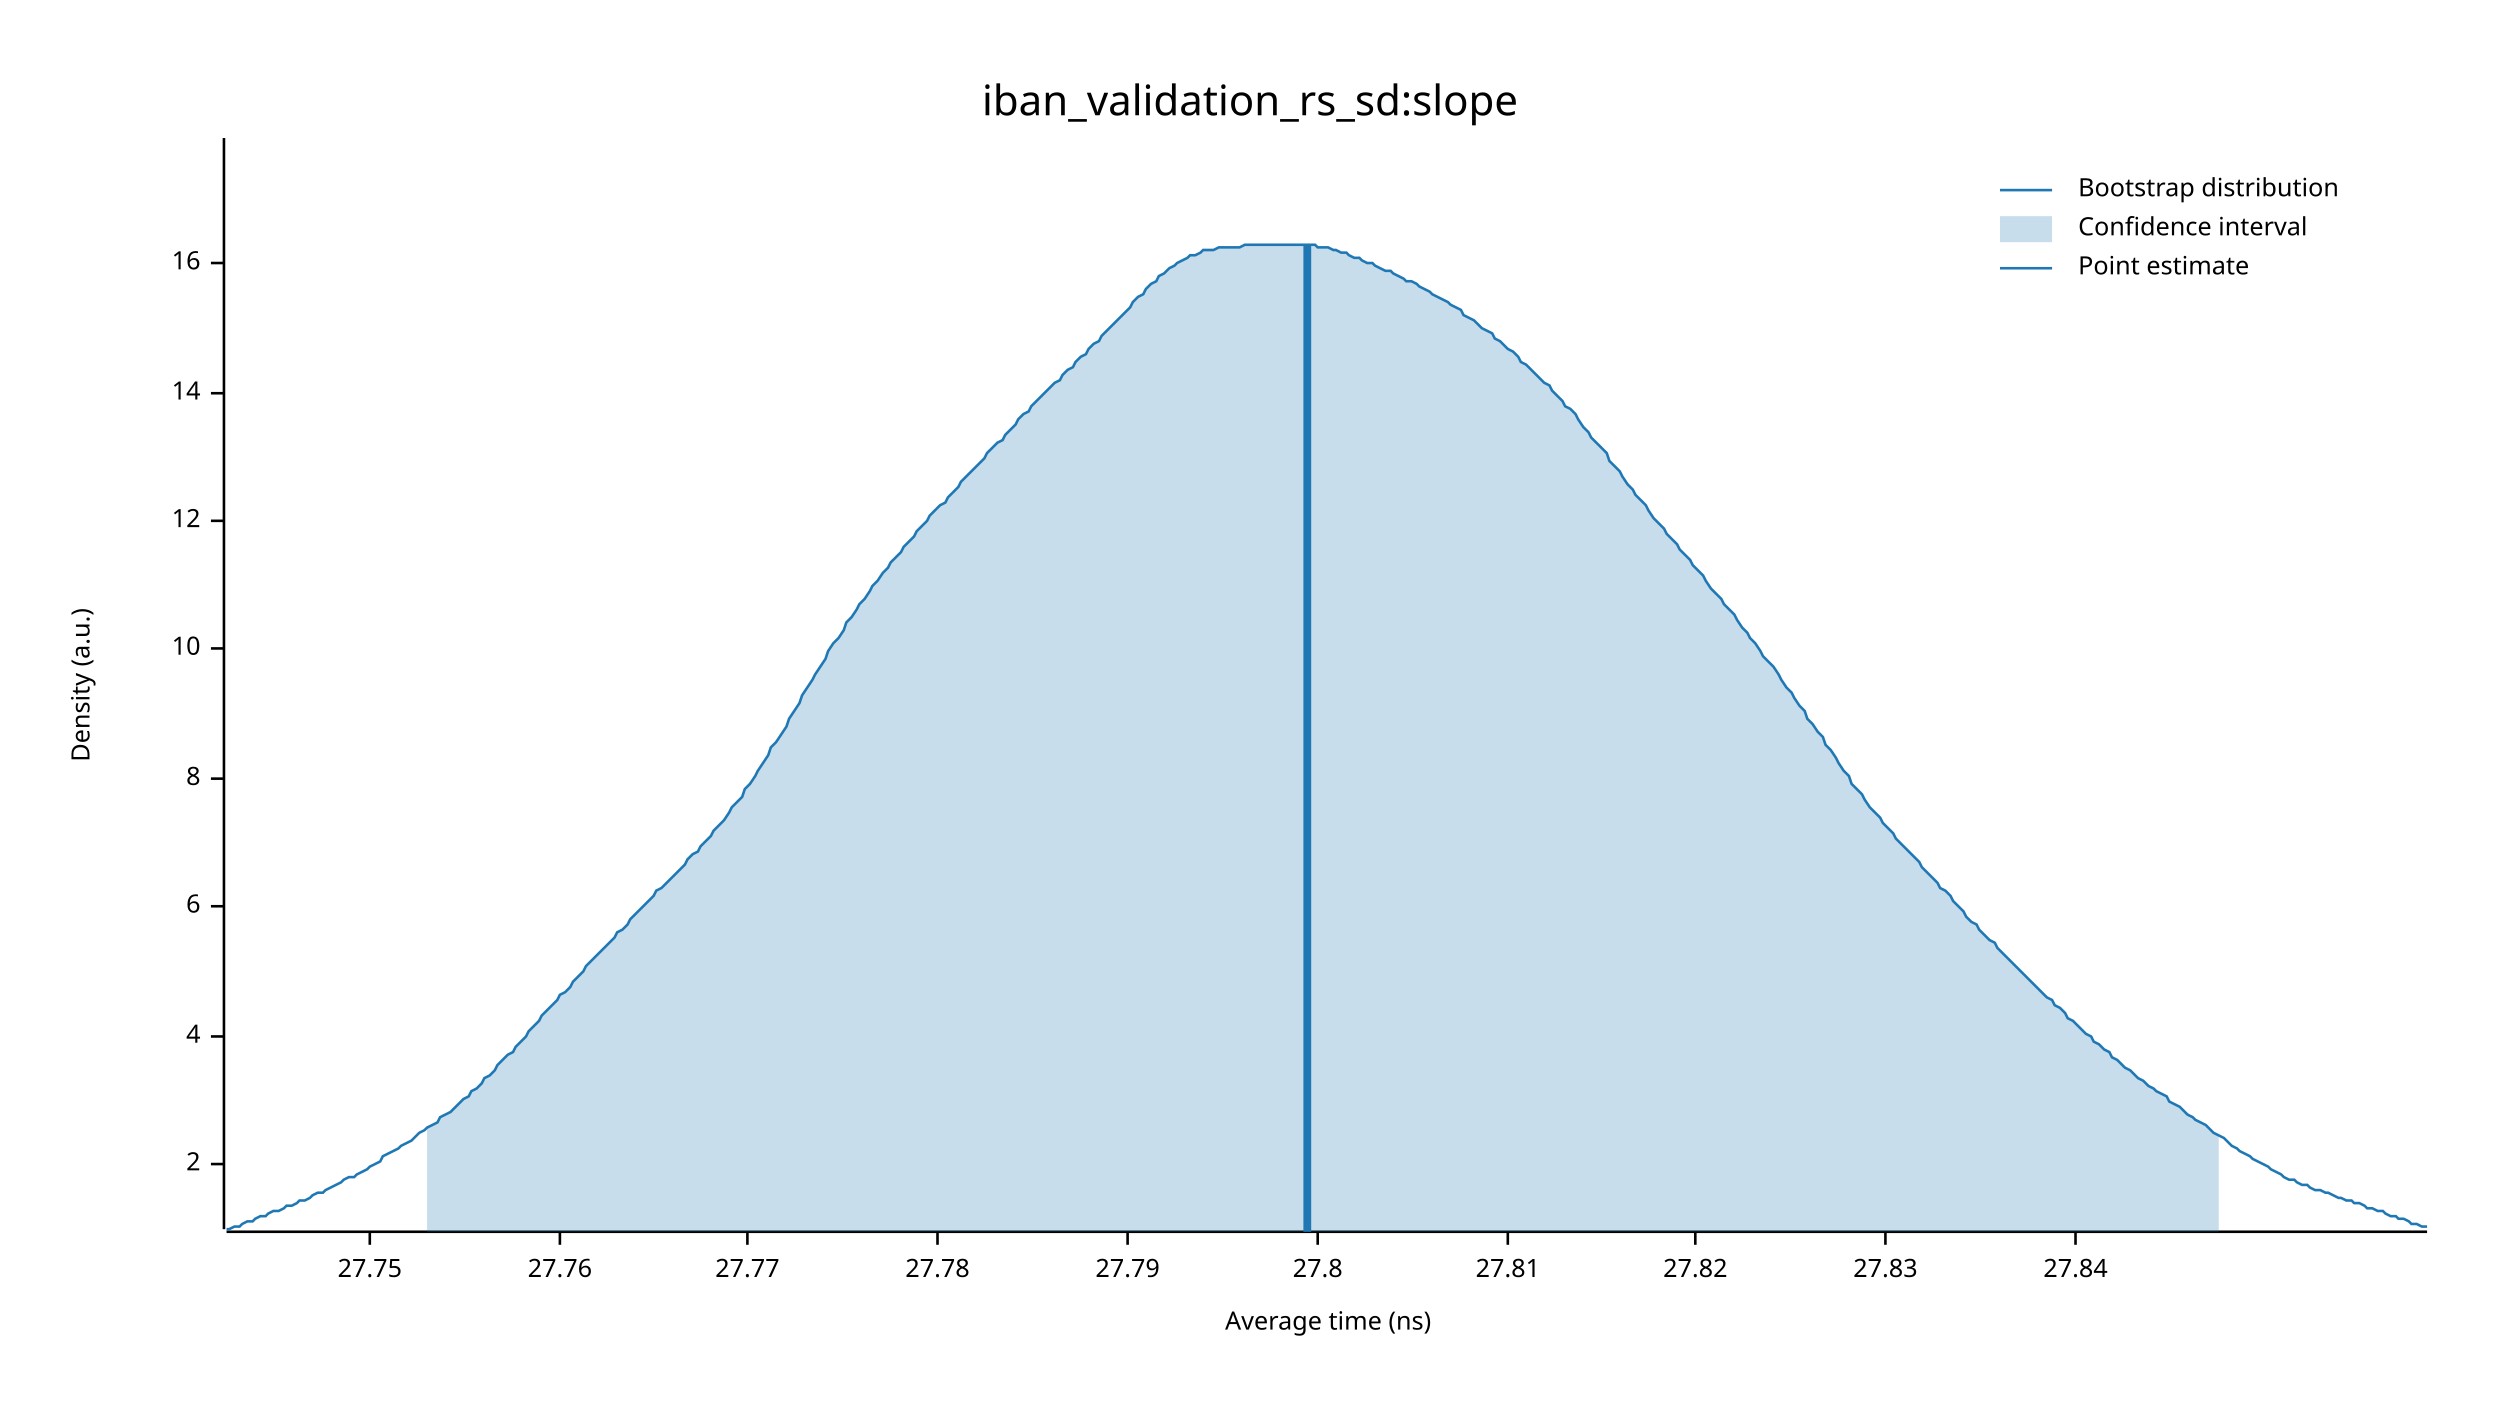
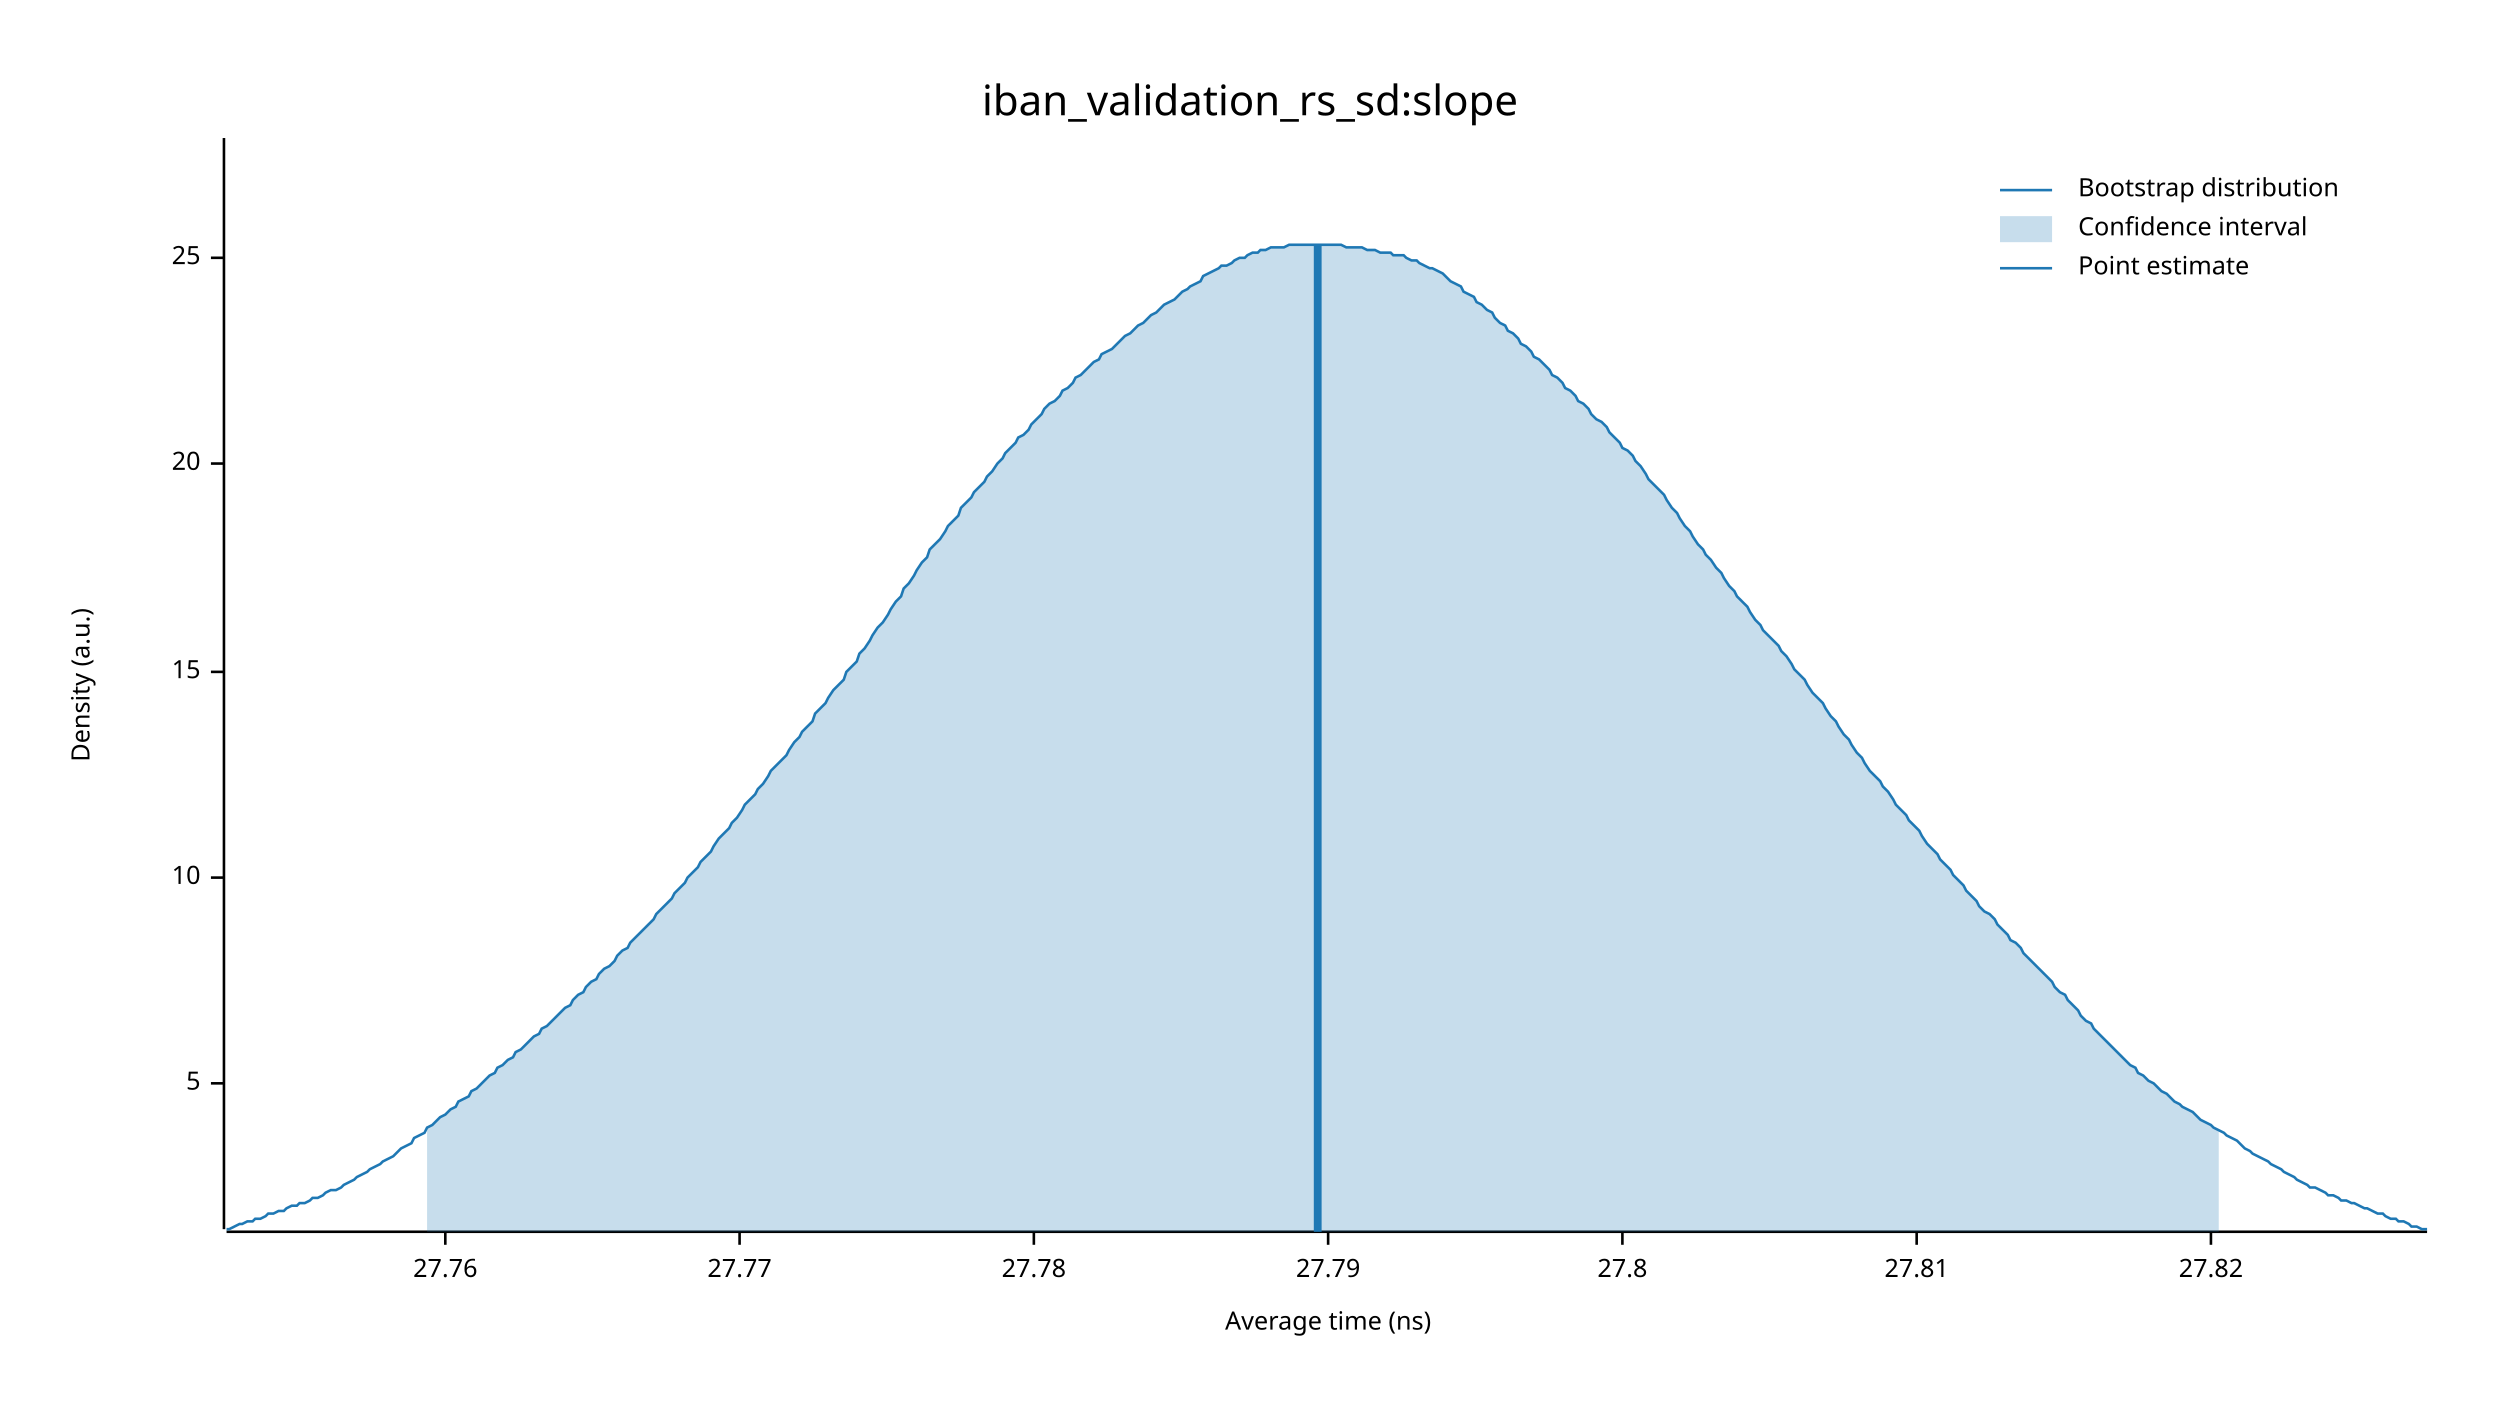
<svg xmlns="http://www.w3.org/2000/svg" width="960" height="540" viewBox="0 0 960 540">
  <text x="480" y="32" dy="0.76em" text-anchor="middle" font-family="sans-serif" font-size="16.129" opacity="1" fill="#000000">
iban_validation_rs_sd:slope
</text>
  <text x="27" y="263" dy="0.76em" text-anchor="middle" font-family="sans-serif" font-size="9.677" opacity="1" fill="#000000" transform="rotate(270, 27, 263)">
Density (a.u.)
</text>
  <text x="510" y="513" dy="-0.5ex" text-anchor="middle" font-family="sans-serif" font-size="9.677" opacity="1" fill="#000000">
Average time (ns)
</text>
  <polyline fill="none" opacity="1" stroke="#000000" stroke-width="1" points="86,53 86,472 " />
-   <text x="77" y="447" dy="0.5ex" text-anchor="end" font-family="sans-serif" font-size="9.677" opacity="1" fill="#000000">
- 2
+   <text x="77" y="416" dy="0.5ex" text-anchor="end" font-family="sans-serif" font-size="9.677" opacity="1" fill="#000000">
+ 5
</text>
-   <polyline fill="none" opacity="1" stroke="#000000" stroke-width="1" points="81,447 86,447 " />
-   <text x="77" y="398" dy="0.5ex" text-anchor="end" font-family="sans-serif" font-size="9.677" opacity="1" fill="#000000">
- 4
- </text>
-   <polyline fill="none" opacity="1" stroke="#000000" stroke-width="1" points="81,398 86,398 " />
-   <text x="77" y="348" dy="0.5ex" text-anchor="end" font-family="sans-serif" font-size="9.677" opacity="1" fill="#000000">
- 6
- </text>
-   <polyline fill="none" opacity="1" stroke="#000000" stroke-width="1" points="81,348 86,348 " />
-   <text x="77" y="299" dy="0.5ex" text-anchor="end" font-family="sans-serif" font-size="9.677" opacity="1" fill="#000000">
- 8
- </text>
-   <polyline fill="none" opacity="1" stroke="#000000" stroke-width="1" points="81,299 86,299 " />
-   <text x="77" y="249" dy="0.5ex" text-anchor="end" font-family="sans-serif" font-size="9.677" opacity="1" fill="#000000">
+   <polyline fill="none" opacity="1" stroke="#000000" stroke-width="1" points="81,416 86,416 " />
+   <text x="77" y="337" dy="0.5ex" text-anchor="end" font-family="sans-serif" font-size="9.677" opacity="1" fill="#000000">
10
</text>
-   <polyline fill="none" opacity="1" stroke="#000000" stroke-width="1" points="81,249 86,249 " />
-   <text x="77" y="200" dy="0.5ex" text-anchor="end" font-family="sans-serif" font-size="9.677" opacity="1" fill="#000000">
- 12
+   <polyline fill="none" opacity="1" stroke="#000000" stroke-width="1" points="81,337 86,337 " />
+   <text x="77" y="258" dy="0.5ex" text-anchor="end" font-family="sans-serif" font-size="9.677" opacity="1" fill="#000000">
+ 15
</text>
-   <polyline fill="none" opacity="1" stroke="#000000" stroke-width="1" points="81,200 86,200 " />
-   <text x="77" y="151" dy="0.5ex" text-anchor="end" font-family="sans-serif" font-size="9.677" opacity="1" fill="#000000">
- 14
+   <polyline fill="none" opacity="1" stroke="#000000" stroke-width="1" points="81,258 86,258 " />
+   <text x="77" y="178" dy="0.5ex" text-anchor="end" font-family="sans-serif" font-size="9.677" opacity="1" fill="#000000">
+ 20
</text>
-   <polyline fill="none" opacity="1" stroke="#000000" stroke-width="1" points="81,151 86,151 " />
-   <text x="77" y="101" dy="0.5ex" text-anchor="end" font-family="sans-serif" font-size="9.677" opacity="1" fill="#000000">
- 16
+   <polyline fill="none" opacity="1" stroke="#000000" stroke-width="1" points="81,178 86,178 " />
+   <text x="77" y="99" dy="0.5ex" text-anchor="end" font-family="sans-serif" font-size="9.677" opacity="1" fill="#000000">
+ 25
</text>
-   <polyline fill="none" opacity="1" stroke="#000000" stroke-width="1" points="81,101 86,101 " />
+   <polyline fill="none" opacity="1" stroke="#000000" stroke-width="1" points="81,99 86,99 " />
  <polyline fill="none" opacity="1" stroke="#000000" stroke-width="1" points="87,473 932,473 " />
-   <text x="142" y="483" dy="0.76em" text-anchor="middle" font-family="sans-serif" font-size="9.677" opacity="1" fill="#000000">
- 27.75
- </text>
-   <polyline fill="none" opacity="1" stroke="#000000" stroke-width="1" points="142,473 142,478 " />
-   <text x="215" y="483" dy="0.76em" text-anchor="middle" font-family="sans-serif" font-size="9.677" opacity="1" fill="#000000">
+   <text x="171" y="483" dy="0.76em" text-anchor="middle" font-family="sans-serif" font-size="9.677" opacity="1" fill="#000000">
27.76
</text>
-   <polyline fill="none" opacity="1" stroke="#000000" stroke-width="1" points="215,473 215,478 " />
-   <text x="287" y="483" dy="0.76em" text-anchor="middle" font-family="sans-serif" font-size="9.677" opacity="1" fill="#000000">
+   <polyline fill="none" opacity="1" stroke="#000000" stroke-width="1" points="171,473 171,478 " />
+   <text x="284" y="483" dy="0.76em" text-anchor="middle" font-family="sans-serif" font-size="9.677" opacity="1" fill="#000000">
27.77
</text>
-   <polyline fill="none" opacity="1" stroke="#000000" stroke-width="1" points="287,473 287,478 " />
-   <text x="360" y="483" dy="0.76em" text-anchor="middle" font-family="sans-serif" font-size="9.677" opacity="1" fill="#000000">
+   <polyline fill="none" opacity="1" stroke="#000000" stroke-width="1" points="284,473 284,478 " />
+   <text x="397" y="483" dy="0.76em" text-anchor="middle" font-family="sans-serif" font-size="9.677" opacity="1" fill="#000000">
27.78
</text>
-   <polyline fill="none" opacity="1" stroke="#000000" stroke-width="1" points="360,473 360,478 " />
-   <text x="433" y="483" dy="0.76em" text-anchor="middle" font-family="sans-serif" font-size="9.677" opacity="1" fill="#000000">
+   <polyline fill="none" opacity="1" stroke="#000000" stroke-width="1" points="397,473 397,478 " />
+   <text x="510" y="483" dy="0.76em" text-anchor="middle" font-family="sans-serif" font-size="9.677" opacity="1" fill="#000000">
27.79
</text>
-   <polyline fill="none" opacity="1" stroke="#000000" stroke-width="1" points="433,473 433,478 " />
-   <text x="506" y="483" dy="0.76em" text-anchor="middle" font-family="sans-serif" font-size="9.677" opacity="1" fill="#000000">
+   <polyline fill="none" opacity="1" stroke="#000000" stroke-width="1" points="510,473 510,478 " />
+   <text x="623" y="483" dy="0.76em" text-anchor="middle" font-family="sans-serif" font-size="9.677" opacity="1" fill="#000000">
27.8
</text>
-   <polyline fill="none" opacity="1" stroke="#000000" stroke-width="1" points="506,473 506,478 " />
-   <text x="579" y="483" dy="0.76em" text-anchor="middle" font-family="sans-serif" font-size="9.677" opacity="1" fill="#000000">
+   <polyline fill="none" opacity="1" stroke="#000000" stroke-width="1" points="623,473 623,478 " />
+   <text x="736" y="483" dy="0.76em" text-anchor="middle" font-family="sans-serif" font-size="9.677" opacity="1" fill="#000000">
27.81
</text>
-   <polyline fill="none" opacity="1" stroke="#000000" stroke-width="1" points="579,473 579,478 " />
-   <text x="651" y="483" dy="0.76em" text-anchor="middle" font-family="sans-serif" font-size="9.677" opacity="1" fill="#000000">
+   <polyline fill="none" opacity="1" stroke="#000000" stroke-width="1" points="736,473 736,478 " />
+   <text x="849" y="483" dy="0.76em" text-anchor="middle" font-family="sans-serif" font-size="9.677" opacity="1" fill="#000000">
27.82
</text>
-   <polyline fill="none" opacity="1" stroke="#000000" stroke-width="1" points="651,473 651,478 " />
-   <text x="724" y="483" dy="0.76em" text-anchor="middle" font-family="sans-serif" font-size="9.677" opacity="1" fill="#000000">
- 27.83
- </text>
-   <polyline fill="none" opacity="1" stroke="#000000" stroke-width="1" points="724,473 724,478 " />
-   <text x="797" y="483" dy="0.76em" text-anchor="middle" font-family="sans-serif" font-size="9.677" opacity="1" fill="#000000">
- 27.84
- </text>
-   <polyline fill="none" opacity="1" stroke="#000000" stroke-width="1" points="797,473 797,478 " />
-   <polyline fill="none" opacity="1" stroke="#1F78B4" stroke-width="1" points="87,472 88,472 90,471 92,471 93,470 95,469 97,469 98,468 100,467 102,467 103,466 105,465 107,465 109,464 110,463 112,463 114,462 115,461 117,461 119,460 120,459 122,458 124,458 125,457 127,456 129,455 131,454 132,453 134,452 136,452 137,451 139,450 141,449 142,448 144,447 146,446 147,444 149,443 151,442 153,441 154,440 156,439 158,438 159,437 161,435 163,434 164,433 166,432 168,431 169,429 171,428 173,427 175,425 176,424 178,422 180,421 181,419 183,418 185,416 186,414 188,413 190,411 191,409 193,407 195,405 197,404 198,402 200,400 202,398 203,396 205,394 207,392 208,390 210,388 212,386 214,384 215,382 217,381 219,379 220,377 222,375 224,373 225,371 227,369 229,367 230,366 232,364 234,362 236,360 237,358 239,357 241,355 242,353 244,351 246,349 247,348 249,346 251,344 252,342 254,341 256,339 258,337 259,336 261,334 263,332 264,330 266,328 268,327 269,325 271,323 273,321 274,319 276,317 278,315 280,312 281,310 283,308 285,306 286,303 288,301 290,298 291,296 293,293 295,290 296,287 298,285 300,282 302,279 303,276 305,273 307,270 308,267 310,264 312,261 313,259 315,256 317,253 318,250 320,247 322,245 324,242 325,239 327,237 329,234 330,232 332,230 334,227 335,225 337,223 339,220 341,218 342,216 344,214 346,212 347,210 349,208 351,206 352,204 354,202 356,200 357,198 359,196 361,194 363,193 364,191 366,189 368,187 369,185 371,183 373,181 374,180 376,178 378,176 379,174 381,172 383,170 385,169 386,167 388,165 390,163 391,161 393,159 395,158 396,156 398,154 400,152 401,151 403,149 405,147 407,146 408,144 410,142 412,141 413,139 415,137 417,136 418,134 420,132 422,131 423,129 425,127 427,125 429,123 430,122 432,120 434,118 435,116 437,114 439,113 440,111 442,109 444,108 445,106 447,105 449,103 451,102 452,101 454,100 456,99 457,98 459,98 461,97 462,96 464,96 466,96 468,95 469,95 471,95 473,95 474,95 476,95 478,94 479,94 481,94 483,94 484,94 486,94 488,94 490,94 491,94 493,94 495,94 496,94 498,94 500,94 501,94 503,94 505,94 506,95 508,95 510,95 512,96 513,96 515,97 517,97 518,98 520,99 522,99 523,100 525,101 527,101 528,102 530,103 532,104 534,104 535,105 537,106 539,107 540,108 542,108 544,109 545,110 547,111 549,112 550,113 552,114 554,115 556,116 557,117 559,118 561,119 562,121 564,122 566,123 567,124 569,126 571,127 573,128 574,130 576,131 578,133 579,134 581,135 583,137 584,139 586,140 588,142 589,143 591,145 593,147 595,148 596,150 598,152 600,154 601,156 603,157 605,159 606,161 608,164 610,166 611,168 613,170 615,172 617,174 618,177 620,179 622,181 623,183 625,186 627,188 628,190 630,192 632,194 633,196 635,199 637,201 639,203 640,205 642,207 644,209 645,211 647,213 649,215 650,217 652,219 654,221 655,223 657,226 659,228 661,230 662,232 664,234 666,236 667,238 669,241 671,243 672,245 674,247 676,250 677,252 679,254 681,256 683,259 684,261 686,264 688,266 689,268 691,271 693,273 694,276 696,278 698,281 700,283 701,286 703,288 705,291 706,293 708,296 710,298 711,301 713,303 715,305 716,307 718,310 720,312 722,314 723,316 725,318 727,320 728,322 730,324 732,326 733,327 735,329 737,331 738,333 740,335 742,337 744,339 745,341 747,342 749,344 750,346 752,348 754,350 755,352 757,354 759,355 760,357 762,359 764,361 766,362 767,364 769,366 771,368 772,369 774,371 776,373 777,374 779,376 781,378 782,379 784,381 786,383 788,384 789,386 791,387 793,389 794,391 796,392 798,394 799,395 801,397 803,398 804,400 806,401 808,403 810,404 811,406 813,407 815,409 816,410 818,411 820,413 821,414 823,415 825,417 827,418 828,419 830,420 832,421 833,423 835,424 837,425 838,426 840,428 842,429 843,430 845,431 847,432 849,434 850,435 852,436 854,437 855,438 857,440 859,441 860,442 862,443 864,444 865,445 867,446 869,447 871,448 872,449 874,450 876,451 877,452 879,453 881,453 882,454 884,455 886,455 887,456 889,457 891,457 893,458 894,458 896,459 898,460 899,460 901,461 903,461 904,462 906,462 908,463 909,464 911,464 913,465 915,465 916,466 918,467 920,467 921,468 923,468 925,469 926,470 928,470 930,471 932,471 " />
-   <polygon opacity="0.25" fill="#1F78B4" points="164,433 166,432 168,431 169,429 171,428 173,427 175,425 176,424 178,422 180,421 181,419 183,418 185,416 186,414 188,413 190,411 191,409 193,407 195,405 197,404 198,402 200,400 202,398 203,396 205,394 207,392 208,390 210,388 212,386 214,384 215,382 217,381 219,379 220,377 222,375 224,373 225,371 227,369 229,367 230,366 232,364 234,362 236,360 237,358 239,357 241,355 242,353 244,351 246,349 247,348 249,346 251,344 252,342 254,341 256,339 258,337 259,336 261,334 263,332 264,330 266,328 268,327 269,325 271,323 273,321 274,319 276,317 278,315 280,312 281,310 283,308 285,306 286,303 288,301 290,298 291,296 293,293 295,290 296,287 298,285 300,282 302,279 303,276 305,273 307,270 308,267 310,264 312,261 313,259 315,256 317,253 318,250 320,247 322,245 324,242 325,239 327,237 329,234 330,232 332,230 334,227 335,225 337,223 339,220 341,218 342,216 344,214 346,212 347,210 349,208 351,206 352,204 354,202 356,200 357,198 359,196 361,194 363,193 364,191 366,189 368,187 369,185 371,183 373,181 374,180 376,178 378,176 379,174 381,172 383,170 385,169 386,167 388,165 390,163 391,161 393,159 395,158 396,156 398,154 400,152 401,151 403,149 405,147 407,146 408,144 410,142 412,141 413,139 415,137 417,136 418,134 420,132 422,131 423,129 425,127 427,125 429,123 430,122 432,120 434,118 435,116 437,114 439,113 440,111 442,109 444,108 445,106 447,105 449,103 451,102 452,101 454,100 456,99 457,98 459,98 461,97 462,96 464,96 466,96 468,95 469,95 471,95 473,95 474,95 476,95 478,94 479,94 481,94 483,94 484,94 486,94 488,94 490,94 491,94 493,94 495,94 496,94 498,94 500,94 501,94 503,94 505,94 506,95 508,95 510,95 512,96 513,96 515,97 517,97 518,98 520,99 522,99 523,100 525,101 527,101 528,102 530,103 532,104 534,104 535,105 537,106 539,107 540,108 542,108 544,109 545,110 547,111 549,112 550,113 552,114 554,115 556,116 557,117 559,118 561,119 562,121 564,122 566,123 567,124 569,126 571,127 573,128 574,130 576,131 578,133 579,134 581,135 583,137 584,139 586,140 588,142 589,143 591,145 593,147 595,148 596,150 598,152 600,154 601,156 603,157 605,159 606,161 608,164 610,166 611,168 613,170 615,172 617,174 618,177 620,179 622,181 623,183 625,186 627,188 628,190 630,192 632,194 633,196 635,199 637,201 639,203 640,205 642,207 644,209 645,211 647,213 649,215 650,217 652,219 654,221 655,223 657,226 659,228 661,230 662,232 664,234 666,236 667,238 669,241 671,243 672,245 674,247 676,250 677,252 679,254 681,256 683,259 684,261 686,264 688,266 689,268 691,271 693,273 694,276 696,278 698,281 700,283 701,286 703,288 705,291 706,293 708,296 710,298 711,301 713,303 715,305 716,307 718,310 720,312 722,314 723,316 725,318 727,320 728,322 730,324 732,326 733,327 735,329 737,331 738,333 740,335 742,337 744,339 745,341 747,342 749,344 750,346 752,348 754,350 755,352 757,354 759,355 760,357 762,359 764,361 766,362 767,364 769,366 771,368 772,369 774,371 776,373 777,374 779,376 781,378 782,379 784,381 786,383 788,384 789,386 791,387 793,389 794,391 796,392 798,394 799,395 801,397 803,398 804,400 806,401 808,403 810,404 811,406 813,407 815,409 816,410 818,411 820,413 821,414 823,415 825,417 827,418 828,419 830,420 832,421 833,423 835,424 837,425 838,426 840,428 842,429 843,430 845,431 847,432 849,434 850,435 852,436 852,473 164,473 " />
-   <polyline fill="none" opacity="1" stroke="#1F78B4" stroke-width="3" points="502,473 502,94 " />
+   <polyline fill="none" opacity="1" stroke="#000000" stroke-width="1" points="849,473 849,478 " />
+   <polyline fill="none" opacity="1" stroke="#1F78B4" stroke-width="1" points="87,472 88,472 90,471 92,470 93,470 95,469 97,469 98,468 100,468 102,467 103,466 105,466 107,465 109,465 110,464 112,463 114,463 115,462 117,462 119,461 120,460 122,460 124,459 125,458 127,457 129,457 131,456 132,455 134,454 136,453 137,452 139,451 141,450 142,449 144,448 146,447 147,446 149,445 151,444 153,442 154,441 156,440 158,439 159,437 161,436 163,435 164,433 166,432 168,430 169,429 171,428 173,426 175,425 176,423 178,422 180,421 181,419 183,418 185,416 186,415 188,413 190,412 191,410 193,409 195,407 197,406 198,404 200,403 202,401 203,400 205,398 207,397 208,395 210,394 212,392 214,390 215,389 217,387 219,386 220,384 222,382 224,381 225,379 227,377 229,376 230,374 232,372 234,371 236,369 237,367 239,365 241,364 242,362 244,360 246,358 247,357 249,355 251,353 252,351 254,349 256,347 258,345 259,343 261,341 263,339 264,337 266,335 268,333 269,331 271,329 273,327 274,325 276,322 278,320 280,318 281,316 283,314 285,311 286,309 288,307 290,305 291,303 293,301 295,298 296,296 298,294 300,292 302,290 303,288 305,285 307,283 308,281 310,279 312,277 313,274 315,272 317,270 318,268 320,265 322,263 324,261 325,258 327,256 329,254 330,251 332,249 334,246 335,244 337,241 339,239 341,236 342,234 344,231 346,229 347,226 349,224 351,221 352,219 354,216 356,214 357,211 359,209 361,207 363,204 364,202 366,200 368,198 369,195 371,193 373,191 374,189 376,187 378,185 379,183 381,181 383,178 385,176 386,174 388,172 390,170 391,168 393,167 395,165 396,163 398,161 400,159 401,157 403,155 405,154 407,152 408,150 410,149 412,147 413,145 415,144 417,142 418,141 420,139 422,138 423,136 425,135 427,134 429,132 430,131 432,129 434,128 435,127 437,125 439,124 440,123 442,121 444,120 445,119 447,117 449,116 451,115 452,114 454,112 456,111 457,110 459,109 461,108 462,106 464,105 466,104 468,103 469,102 471,102 473,101 474,100 476,99 478,99 479,98 481,97 483,97 484,96 486,96 488,95 490,95 491,95 493,95 495,94 496,94 498,94 500,94 501,94 503,94 505,94 506,94 508,94 510,94 512,94 513,94 515,94 517,95 518,95 520,95 522,95 523,95 525,96 527,96 528,96 530,97 532,97 534,97 535,98 537,98 539,98 540,99 542,100 544,100 545,101 547,102 549,103 550,103 552,104 554,105 556,107 557,108 559,109 561,110 562,112 564,113 566,114 567,116 569,117 571,119 573,120 574,122 576,124 578,125 579,127 581,128 583,130 584,132 586,133 588,135 589,137 591,138 593,140 595,142 596,144 598,145 600,147 601,149 603,150 605,152 606,154 608,155 610,157 611,159 613,161 615,162 617,164 618,166 620,168 622,170 623,172 625,173 627,175 628,177 630,179 632,182 633,184 635,186 637,188 639,190 640,192 642,195 644,197 645,199 647,202 649,204 650,206 652,209 654,211 655,213 657,215 659,218 661,220 662,222 664,225 666,227 667,229 669,231 671,233 672,235 674,238 676,240 677,242 679,244 681,246 683,248 684,250 686,252 688,255 689,257 691,259 693,261 694,263 696,266 698,268 700,270 701,272 703,275 705,277 706,279 708,282 710,284 711,286 713,289 715,291 716,293 718,296 720,298 722,300 723,302 725,304 727,307 728,309 730,311 732,313 733,315 735,317 737,319 738,321 740,324 742,326 744,328 745,330 747,332 749,334 750,336 752,338 754,340 755,342 757,344 759,346 760,348 762,350 764,351 766,353 767,355 769,357 771,359 772,361 774,362 776,364 777,366 779,368 781,370 782,371 784,373 786,375 788,377 789,379 791,381 793,382 794,384 796,386 798,388 799,390 801,392 803,393 804,395 806,397 808,399 810,401 811,402 813,404 815,406 816,407 818,409 820,410 821,412 823,413 825,415 827,416 828,417 830,419 832,420 833,421 835,423 837,424 838,425 840,426 842,427 843,428 845,430 847,431 849,432 850,433 852,434 854,435 855,436 857,437 859,438 860,439 862,441 864,442 865,443 867,444 869,445 871,446 872,447 874,448 876,449 877,450 879,451 881,452 882,453 884,454 886,455 887,456 889,456 891,457 893,458 894,459 896,459 898,460 899,461 901,461 903,462 904,462 906,463 908,464 909,464 911,465 913,466 915,466 916,467 918,468 920,468 921,469 923,469 925,470 926,471 928,471 930,472 932,472 " />
+   <polygon opacity="0.25" fill="#1F78B4" points="164,433 166,432 168,430 169,429 171,428 173,426 175,425 176,423 178,422 180,421 181,419 183,418 185,416 186,415 188,413 190,412 191,410 193,409 195,407 197,406 198,404 200,403 202,401 203,400 205,398 207,397 208,395 210,394 212,392 214,390 215,389 217,387 219,386 220,384 222,382 224,381 225,379 227,377 229,376 230,374 232,372 234,371 236,369 237,367 239,365 241,364 242,362 244,360 246,358 247,357 249,355 251,353 252,351 254,349 256,347 258,345 259,343 261,341 263,339 264,337 266,335 268,333 269,331 271,329 273,327 274,325 276,322 278,320 280,318 281,316 283,314 285,311 286,309 288,307 290,305 291,303 293,301 295,298 296,296 298,294 300,292 302,290 303,288 305,285 307,283 308,281 310,279 312,277 313,274 315,272 317,270 318,268 320,265 322,263 324,261 325,258 327,256 329,254 330,251 332,249 334,246 335,244 337,241 339,239 341,236 342,234 344,231 346,229 347,226 349,224 351,221 352,219 354,216 356,214 357,211 359,209 361,207 363,204 364,202 366,200 368,198 369,195 371,193 373,191 374,189 376,187 378,185 379,183 381,181 383,178 385,176 386,174 388,172 390,170 391,168 393,167 395,165 396,163 398,161 400,159 401,157 403,155 405,154 407,152 408,150 410,149 412,147 413,145 415,144 417,142 418,141 420,139 422,138 423,136 425,135 427,134 429,132 430,131 432,129 434,128 435,127 437,125 439,124 440,123 442,121 444,120 445,119 447,117 449,116 451,115 452,114 454,112 456,111 457,110 459,109 461,108 462,106 464,105 466,104 468,103 469,102 471,102 473,101 474,100 476,99 478,99 479,98 481,97 483,97 484,96 486,96 488,95 490,95 491,95 493,95 495,94 496,94 498,94 500,94 501,94 503,94 505,94 506,94 508,94 510,94 512,94 513,94 515,94 517,95 518,95 520,95 522,95 523,95 525,96 527,96 528,96 530,97 532,97 534,97 535,98 537,98 539,98 540,99 542,100 544,100 545,101 547,102 549,103 550,103 552,104 554,105 556,107 557,108 559,109 561,110 562,112 564,113 566,114 567,116 569,117 571,119 573,120 574,122 576,124 578,125 579,127 581,128 583,130 584,132 586,133 588,135 589,137 591,138 593,140 595,142 596,144 598,145 600,147 601,149 603,150 605,152 606,154 608,155 610,157 611,159 613,161 615,162 617,164 618,166 620,168 622,170 623,172 625,173 627,175 628,177 630,179 632,182 633,184 635,186 637,188 639,190 640,192 642,195 644,197 645,199 647,202 649,204 650,206 652,209 654,211 655,213 657,215 659,218 661,220 662,222 664,225 666,227 667,229 669,231 671,233 672,235 674,238 676,240 677,242 679,244 681,246 683,248 684,250 686,252 688,255 689,257 691,259 693,261 694,263 696,266 698,268 700,270 701,272 703,275 705,277 706,279 708,282 710,284 711,286 713,289 715,291 716,293 718,296 720,298 722,300 723,302 725,304 727,307 728,309 730,311 732,313 733,315 735,317 737,319 738,321 740,324 742,326 744,328 745,330 747,332 749,334 750,336 752,338 754,340 755,342 757,344 759,346 760,348 762,350 764,351 766,353 767,355 769,357 771,359 772,361 774,362 776,364 777,366 779,368 781,370 782,371 784,373 786,375 788,377 789,379 791,381 793,382 794,384 796,386 798,388 799,390 801,392 803,393 804,395 806,397 808,399 810,401 811,402 813,404 815,406 816,407 818,409 820,410 821,412 823,413 825,415 827,416 828,417 830,419 832,420 833,421 835,423 837,424 838,425 840,426 842,427 843,428 845,430 847,431 849,432 850,433 852,434 852,473 164,473 " />
+   <polyline fill="none" opacity="1" stroke="#1F78B4" stroke-width="3" points="506,473 506,94 " />
  <text x="798" y="68" dy="0.76em" text-anchor="start" font-family="sans-serif" font-size="9.677" opacity="1" fill="#000000">
Bootstrap distribution
</text>
  <text x="798" y="83" dy="0.76em" text-anchor="start" font-family="sans-serif" font-size="9.677" opacity="1" fill="#000000">
Confidence interval
</text>
  <text x="798" y="98" dy="0.76em" text-anchor="start" font-family="sans-serif" font-size="9.677" opacity="1" fill="#000000">
Point estimate
</text>
  <polyline fill="none" opacity="1" stroke="#1F78B4" stroke-width="1" points="768,73 788,73 " />
  <rect x="768" y="83" width="20" height="10" opacity="0.25" fill="#1F78B4" stroke="none" />
  <polyline fill="none" opacity="1" stroke="#1F78B4" stroke-width="1" points="768,103 788,103 " />
</svg>
